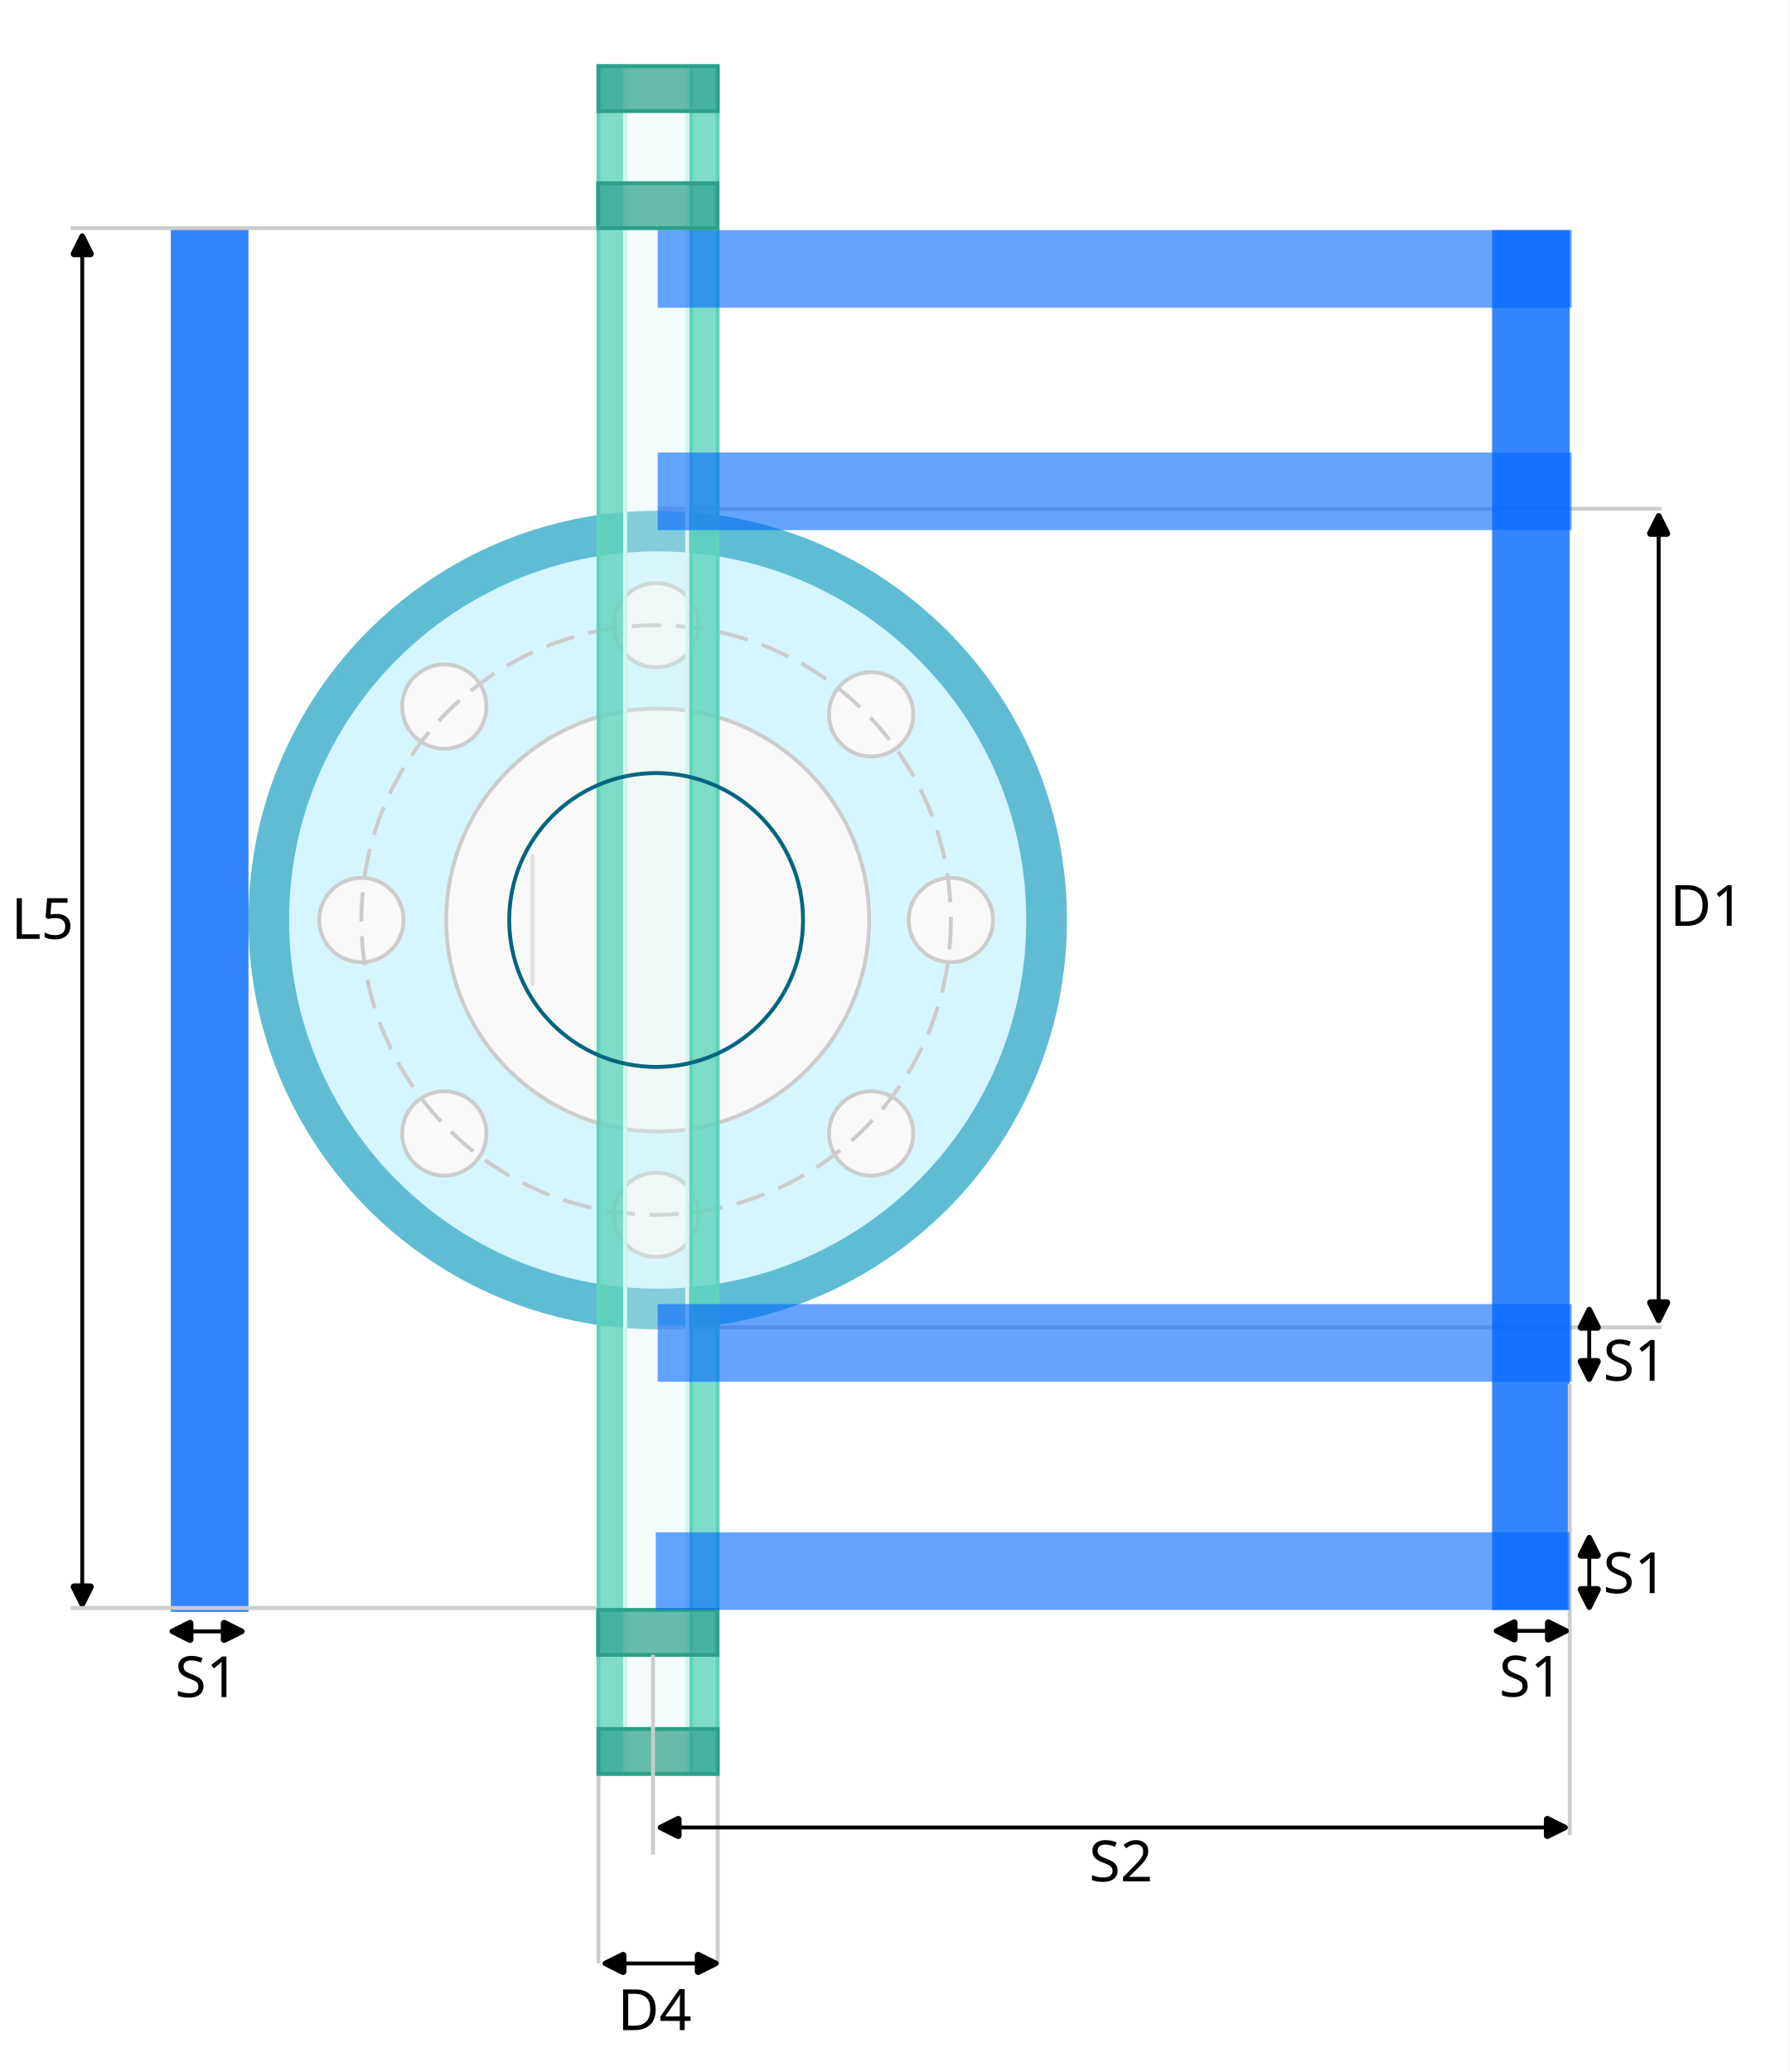
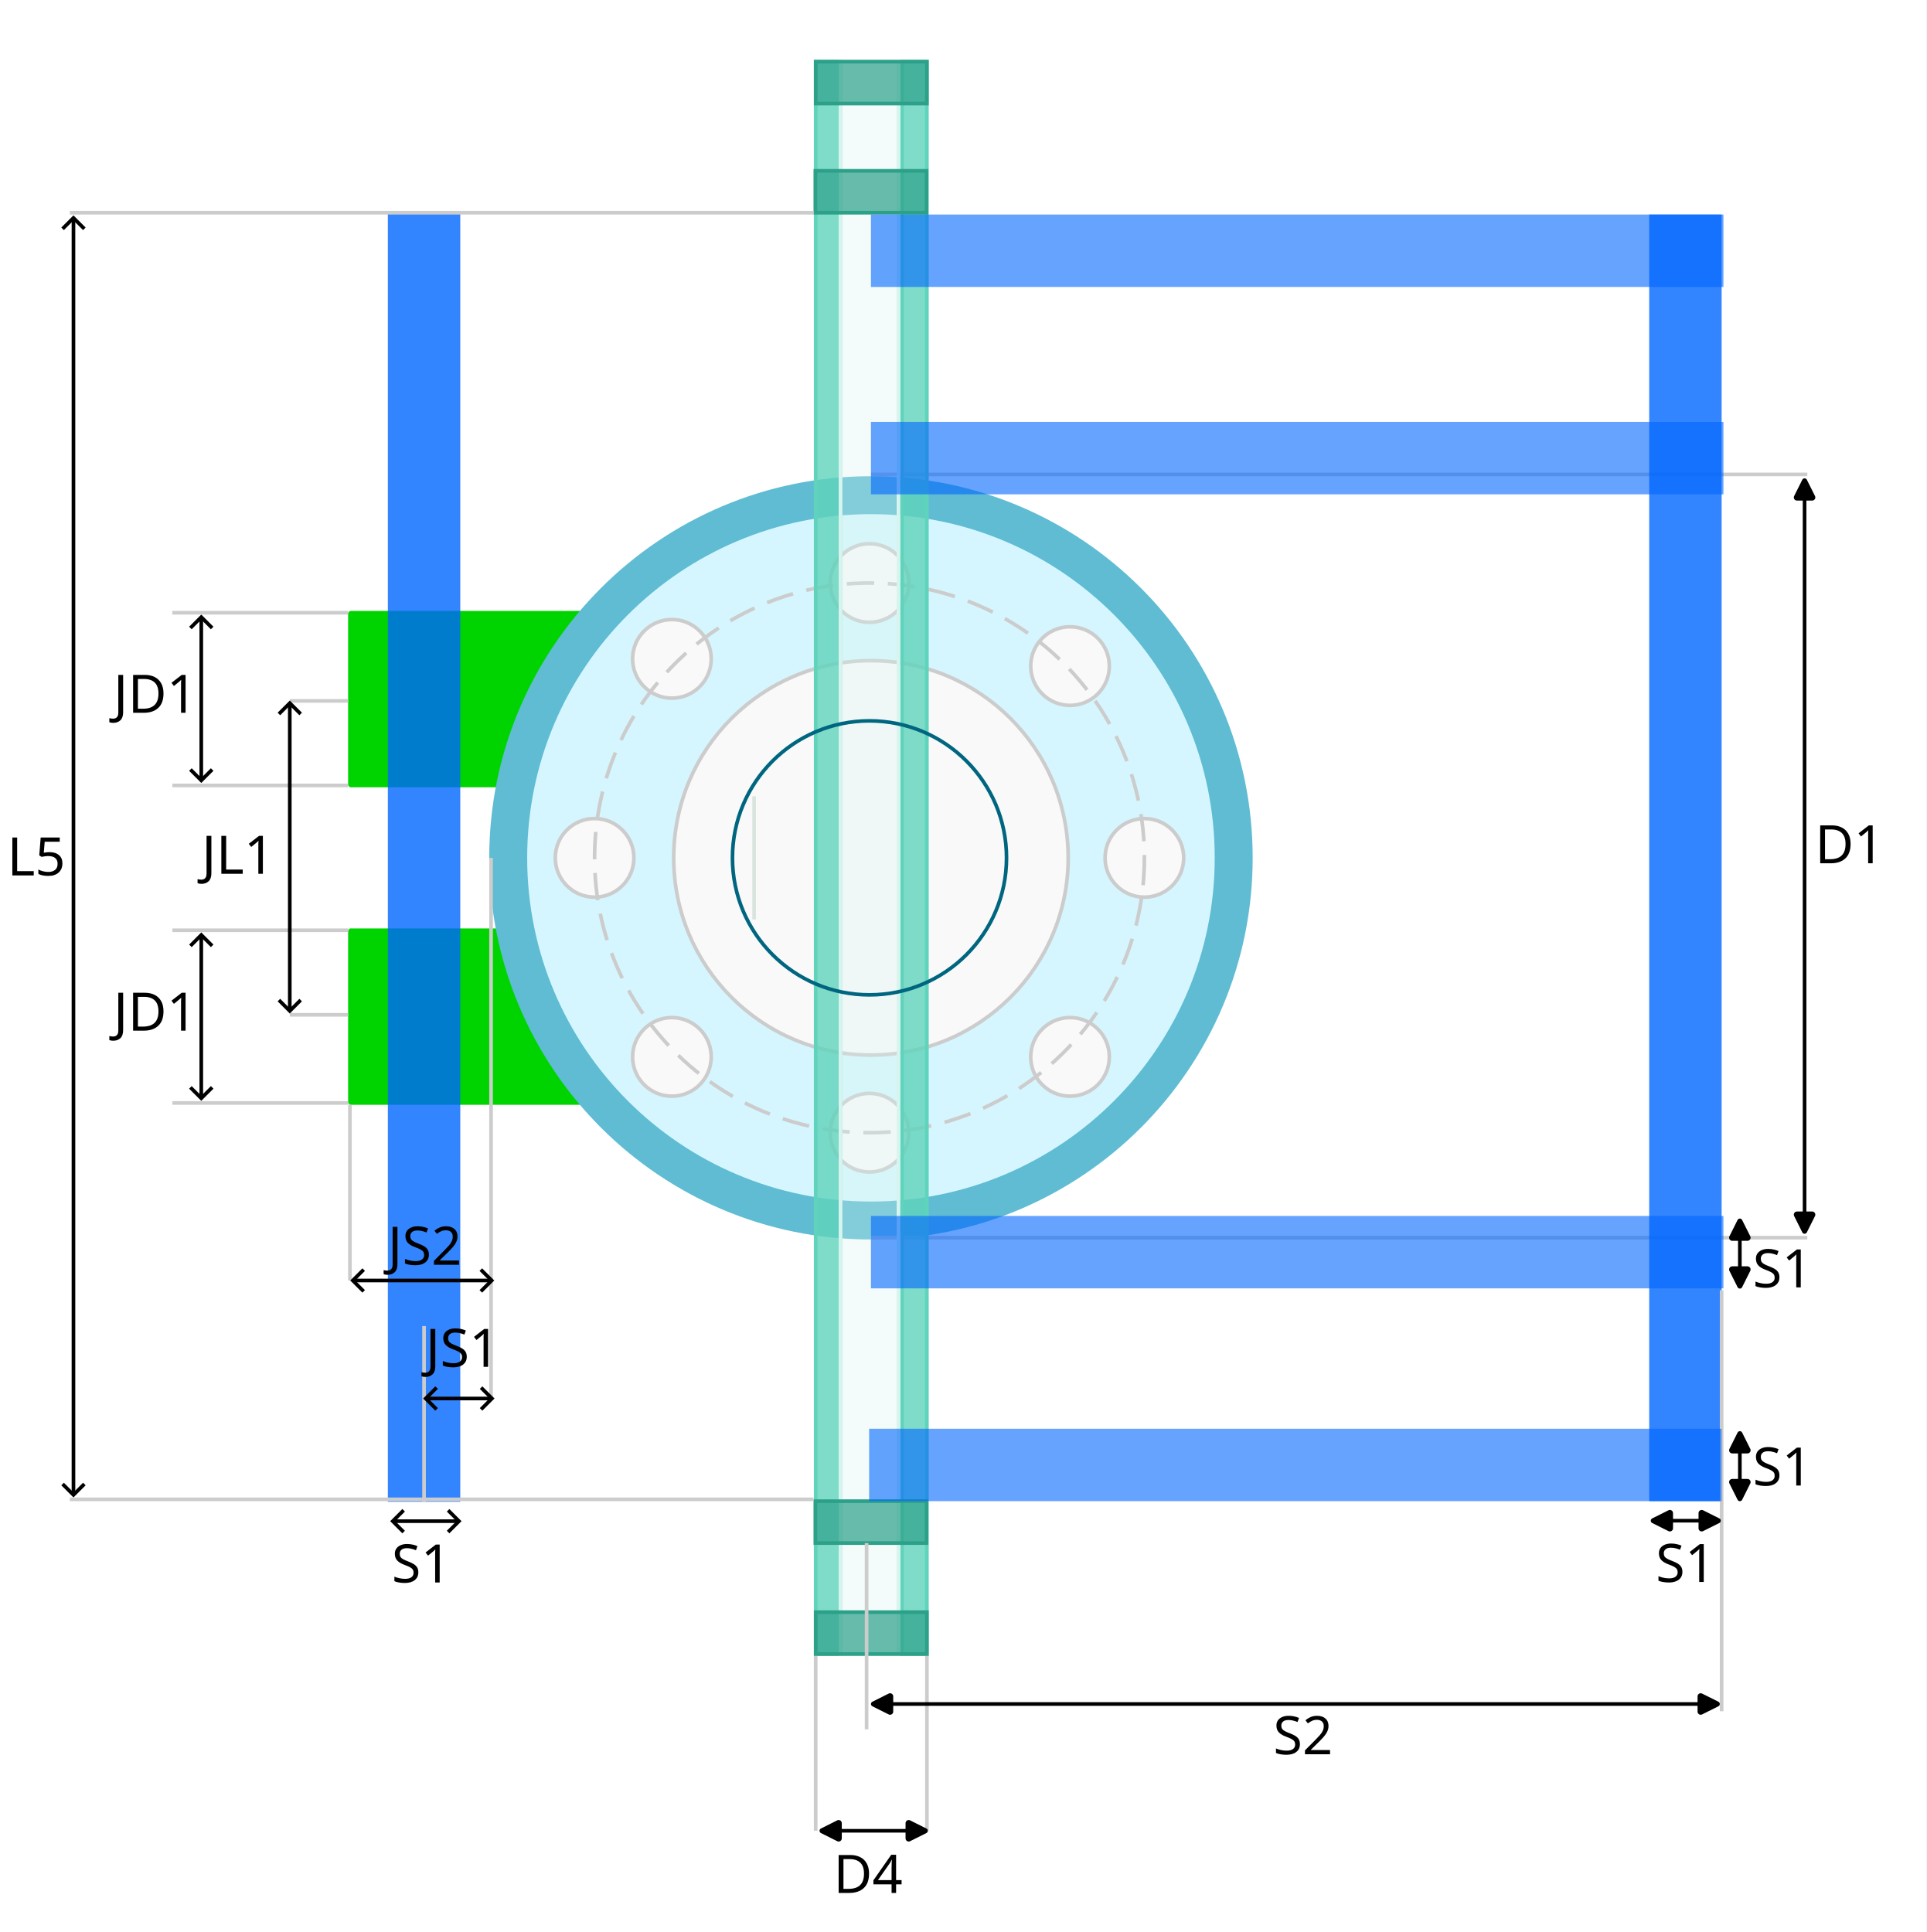
- <svg xmlns="http://www.w3.org/2000/svg" width="460.863" height="533.622" viewBox="0 0 121.937 141.187" version="1.1" id="svg1">
+ <svg xmlns="http://www.w3.org/2000/svg" width="531.965" height="533.622" viewBox="0 0 140.749 141.187" version="1.1" id="svg1">
  <defs id="defs1">
+     <marker style="overflow:visible" id="marker84" refX="0" refY="0" orient="auto-start-reverse" markerWidth="1" markerHeight="1" viewBox="0 0 1 1" preserveAspectRatio="xMidYMid">
+       <path style="fill:none;stroke:context-stroke;stroke-width:1;stroke-linecap:butt" d="M 3,-3 0,0 3,3" transform="rotate(180,0.125,0)" id="path84" />
+     </marker>
    <rect x="105.279" y="3719.702" width="57.139" height="41.879" id="rect30" />
    <marker style="overflow:visible" id="RoundedArrow-7-7-9-1-2-4" refX="0" refY="0" orient="auto-start-reverse" markerWidth="1" markerHeight="1" viewBox="0 0 1 1" preserveAspectRatio="xMidYMid">
      <path transform="scale(0.7)" d="m -0.211,-4.106 6.422,3.211 a 1,1 90 0 1 0,1.789 L -0.211,4.106 A 1.236,1.236 31.717 0 1 -2,3 v -6 a 1.236,1.236 148.283 0 1 1.789,-1.106 z" style="fill:context-stroke;fill-rule:evenodd;stroke:none" id="path8-67-2-9-1-6-0" />
    </marker>
    <rect x="348.786" y="275.767" width="64.579" height="35.919" id="rect5-3-3-2-2" />
    <marker style="overflow:visible" id="RoundedArrow-7-7-9-0-3" refX="0" refY="0" orient="auto-start-reverse" markerWidth="1" markerHeight="1" viewBox="0 0 1 1" preserveAspectRatio="xMidYMid">
      <path transform="scale(0.7)" d="m -0.211,-4.106 6.422,3.211 a 1,1 90 0 1 0,1.789 L -0.211,4.106 A 1.236,1.236 31.717 0 1 -2,3 v -6 a 1.236,1.236 148.283 0 1 1.789,-1.106 z" style="fill:context-stroke;fill-rule:evenodd;stroke:none" id="path8-67-2-9-8-4" />
    </marker>
    <rect x="272.342" y="1674.881" width="50.345" height="33.865" id="rect11-9" />
-     <marker style="overflow:visible" id="RoundedArrow-7-7-9-1-2-4-4" refX="0" refY="0" orient="auto-start-reverse" markerWidth="1" markerHeight="1" viewBox="0 0 1 1" preserveAspectRatio="xMidYMid">
-       <path transform="scale(0.7)" d="m -0.211,-4.106 6.422,3.211 a 1,1 90 0 1 0,1.789 L -0.211,4.106 A 1.236,1.236 31.717 0 1 -2,3 v -6 a 1.236,1.236 148.283 0 1 1.789,-1.106 z" style="fill:context-stroke;fill-rule:evenodd;stroke:none" id="path8-67-2-9-1-6-0-9" />
-     </marker>
-     <marker style="overflow:visible" id="RoundedArrow-7-7-9-1-2-9-5-8-2-8-7-7-5-9-0" refX="0" refY="0" orient="auto-start-reverse" markerWidth="1" markerHeight="1" viewBox="0 0 1 1" preserveAspectRatio="xMidYMid">
-       <path transform="scale(0.7)" d="m -0.211,-4.106 6.422,3.211 a 1,1 90 0 1 0,1.789 L -0.211,4.106 A 1.236,1.236 31.717 0 1 -2,3 v -6 a 1.236,1.236 148.283 0 1 1.789,-1.106 z" style="fill:context-stroke;fill-rule:evenodd;stroke:none" id="path8-67-2-9-1-6-6-3-9-4-1-2-8-9-2-2" />
-     </marker>
    <rect x="175.914" y="3377.816" width="64.503" height="44.277" id="rect8-7" />
    <rect x="175.914" y="3377.816" width="64.503" height="44.277" id="rect8-7-9" />
    <marker style="overflow:visible" id="RoundedArrow-7-7-9-1-2-9-5-8-2-8-7-7-5-9-0-4" refX="0" refY="0" orient="auto-start-reverse" markerWidth="1" markerHeight="1" viewBox="0 0 1 1" preserveAspectRatio="xMidYMid">
      <path transform="scale(0.7)" d="m -0.211,-4.106 6.422,3.211 a 1,1 90 0 1 0,1.789 L -0.211,4.106 A 1.236,1.236 31.717 0 1 -2,3 v -6 a 1.236,1.236 148.283 0 1 1.789,-1.106 z" style="fill:context-stroke;fill-rule:evenodd;stroke:none" id="path8-67-2-9-1-6-6-3-9-4-1-2-8-9-2-2-2" />
    </marker>
    <marker style="overflow:visible" id="RoundedArrow-7-7-9-1-2-4-6" refX="0" refY="0" orient="auto-start-reverse" markerWidth="1" markerHeight="1" viewBox="0 0 1 1" preserveAspectRatio="xMidYMid">
      <path transform="scale(0.7)" d="m -0.211,-4.106 6.422,3.211 a 1,1 90 0 1 0,1.789 L -0.211,4.106 A 1.236,1.236 31.717 0 1 -2,3 v -6 a 1.236,1.236 148.283 0 1 1.789,-1.106 z" style="fill:context-stroke;fill-rule:evenodd;stroke:none" id="path8-67-2-9-1-6-0-8" />
    </marker>
    <marker style="overflow:visible" id="RoundedArrow-7-7-9-1-2-9-5-8-2-8-7-7-5-9-0-4-6" refX="0" refY="0" orient="auto-start-reverse" markerWidth="1" markerHeight="1" viewBox="0 0 1 1" preserveAspectRatio="xMidYMid">
      <path transform="scale(0.7)" d="m -0.211,-4.106 6.422,3.211 a 1,1 90 0 1 0,1.789 L -0.211,4.106 A 1.236,1.236 31.717 0 1 -2,3 v -6 a 1.236,1.236 148.283 0 1 1.789,-1.106 z" style="fill:context-stroke;fill-rule:evenodd;stroke:none" id="path8-67-2-9-1-6-6-3-9-4-1-2-8-9-2-2-2-0" />
    </marker>
    <rect x="175.914" y="3377.816" width="64.503" height="44.277" id="rect8-7-9-7" />
    <marker style="overflow:visible" id="RoundedArrow-7-7-9-1-2-9-5-8-2-8-7-7-5-9-0-4-6-9" refX="0" refY="0" orient="auto-start-reverse" markerWidth="1" markerHeight="1" viewBox="0 0 1 1" preserveAspectRatio="xMidYMid">
      <path transform="scale(0.7)" d="m -0.211,-4.106 6.422,3.211 a 1,1 90 0 1 0,1.789 L -0.211,4.106 A 1.236,1.236 31.717 0 1 -2,3 v -6 a 1.236,1.236 148.283 0 1 1.789,-1.106 z" style="fill:context-stroke;fill-rule:evenodd;stroke:none" id="path8-67-2-9-1-6-6-3-9-4-1-2-8-9-2-2-2-0-1" />
    </marker>
    <rect x="175.914" y="3377.816" width="64.503" height="44.277" id="rect8-7-9-7-4" />
    <rect x="98.764" y="3387.59" width="64.479" height="48.027" id="rect29-3-8" />
+     <marker style="overflow:visible" id="marker84-1-2-1" refX="0" refY="0" orient="auto-start-reverse" markerWidth="1" markerHeight="1" viewBox="0 0 1 1" preserveAspectRatio="xMidYMid">
+       <path style="fill:none;stroke:context-stroke;stroke-width:1;stroke-linecap:butt" d="M 3,-3 0,0 3,3" transform="rotate(180,0.125,0)" id="path84-2-0-4" />
+     </marker>
+     <rect x="102.622" y="3250.315" width="34.41" height="17.373" id="rect33-9" />
+     <marker style="overflow:visible" id="marker84-1-2-1-5" refX="0" refY="0" orient="auto-start-reverse" markerWidth="1" markerHeight="1" viewBox="0 0 1 1" preserveAspectRatio="xMidYMid">
+       <path style="fill:none;stroke:context-stroke;stroke-width:1;stroke-linecap:butt" d="M 3,-3 0,0 3,3" transform="rotate(180,0.125,0)" id="path84-2-0-4-0" />
+     </marker>
+     <rect x="102.622" y="3250.315" width="34.41" height="17.373" id="rect33-9-8" />
+     <marker style="overflow:visible" id="marker84-1-2-1-5-4" refX="0" refY="0" orient="auto-start-reverse" markerWidth="1" markerHeight="1" viewBox="0 0 1 1" preserveAspectRatio="xMidYMid">
+       <path style="fill:none;stroke:context-stroke;stroke-width:1;stroke-linecap:butt" d="M 3,-3 0,0 3,3" transform="rotate(180,0.125,0)" id="path84-2-0-4-0-9" />
+     </marker>
+     <rect x="438.816" y="4413.761" width="51.522" height="29.27" id="rect86-6" />
+     <marker style="overflow:visible" id="marker84-8" refX="0" refY="0" orient="auto-start-reverse" markerWidth="1" markerHeight="1" viewBox="0 0 1 1" preserveAspectRatio="xMidYMid">
+       <path style="fill:none;stroke:context-stroke;stroke-width:1;stroke-linecap:butt" d="M 3,-3 0,0 3,3" transform="rotate(180,0.125,0)" id="path84-8" />
+     </marker>
+     <marker style="overflow:visible" id="marker84-8-1" refX="0" refY="0" orient="auto-start-reverse" markerWidth="1" markerHeight="1" viewBox="0 0 1 1" preserveAspectRatio="xMidYMid">
+       <path style="fill:none;stroke:context-stroke;stroke-width:1;stroke-linecap:butt" d="M 3,-3 0,0 3,3" transform="rotate(180,0.125,0)" id="path84-8-5" />
+     </marker>
+     <rect x="203.072" y="3272.399" width="67.836" height="38.939" id="rect36-0" />
+     <rect x="203.072" y="3272.399" width="67.836" height="38.939" id="rect36-0-4" />
  </defs>
-   <g id="layer1" transform="translate(-20.24948,-893.5916)">
-     <rect style="fill:#ffffff;fill-opacity:1;stroke:#ffffff;stroke-width:0.265;stroke-opacity:1" id="rect14-3" width="121.672" height="140.923" x="20.382" y="893.724" />
-     <text xml:space="preserve" transform="matrix(0.2645833,0,0,0.2645833,-14.37297,112.0881)" id="text8-3" style="font-size:14.667px;line-height:1.25;font-family:sans-serif;white-space:pre;shape-inside:url(#rect8-7);display:inline">
+   <g id="layer1" transform="translate(-9.903667,-893.5916)">
+     <rect style="fill:#ffffff;fill-opacity:1;stroke:#ffffff;stroke-width:0.265;stroke-opacity:1" id="rect14-3" width="140.485" height="140.923" x="10.036" y="893.724" />
+     <rect style="fill:#00d400;fill-opacity:1;stroke:#00d400;stroke-width:0.265;stroke-linejoin:bevel;stroke-opacity:1" id="rect32-6" width="20.749" height="12.621" x="35.47" y="938.369" />
+     <rect style="fill:#00d400;fill-opacity:1;stroke:#00d400;stroke-width:0.265;stroke-linejoin:bevel;stroke-opacity:1" id="rect32-6-3" width="20.749" height="12.621" x="35.47" y="961.574" />
+     <text xml:space="preserve" transform="matrix(0.2645833,0,0,0.2645833,-8.022966,112.0881)" id="text8-3" style="font-size:14.667px;line-height:1.25;font-family:sans-serif;white-space:pre;shape-inside:url(#rect8-7);display:inline">
      <tspan x="175.914" y="3390.793" id="tspan1">S1</tspan>
    </text>
-     <path style="fill:none;stroke:#000000;stroke-width:0.265px;stroke-linecap:butt;stroke-linejoin:miter;stroke-opacity:1;marker-start:url(#RoundedArrow-7-7-9-1-2-9-5-8-2-8-7-7-5-9-0);marker-end:url(#RoundedArrow-7-7-9-1-2-9-5-8-2-8-7-7-5-9-0)" d="m 33.061,1004.756 h 2.607" id="path5-1-0-8-3-8-1-8-6-7-8-0-15-3-0-3" />
-     <text xml:space="preserve" transform="matrix(0.2645833,0,0,0.2645833,68.33381,122.0573)" id="text13-8-9" style="font-size:14.667px;line-height:1.25;font-family:sans-serif;white-space:pre;shape-inside:url(#rect29-3-8);display:inline">
+     <path style="fill:none;stroke:#000000;stroke-width:0.265px;stroke-linecap:butt;stroke-linejoin:miter;stroke-opacity:1;marker-start:url(#marker84);marker-end:url(#marker84)" d="m 38.665,1004.756 h 4.707" id="path5-1-0-8-3-8-1-8-6-7-8-0-15-3-0-3" />
+     <text xml:space="preserve" transform="matrix(0.2645833,0,0,0.2645833,76.80048,122.0573)" id="text13-8-9" style="font-size:14.667px;line-height:1.25;font-family:sans-serif;white-space:pre;shape-inside:url(#rect29-3-8);display:inline">
      <tspan x="98.764" y="3400.566" id="tspan2">S2</tspan>
    </text>
-     <circle style="fill:#5fbcd3;fill-opacity:1;stroke:#5fbcd3;stroke-width:0.265;stroke-dasharray:none;stroke-opacity:1" id="path24-2-3" cx="65.072" cy="956.282" r="27.757" />
-     <circle style="fill:#d5f6ff;fill-opacity:1;stroke:#d5f6ff;stroke-width:0.265;stroke-dasharray:none;stroke-opacity:1" id="path24-0" cx="65.072" cy="956.282" r="24.985" />
-     <circle style="fill:#f9f9f9;stroke:#cccccc;stroke-width:0.265;stroke-dasharray:none" id="path24-8-5" cx="65.072" cy="956.282" r="14.412" />
-     <circle style="fill:#f9f9f9;stroke:#cccccc;stroke-width:0.265;stroke-dasharray:none;stroke-dashoffset:0" id="path26-6" cx="64.964" cy="936.197" r="2.873" />
-     <circle style="fill:#f9f9f9;stroke:#cccccc;stroke-width:0.265;stroke-dasharray:none;stroke-dashoffset:0" id="path26-0-6" cx="85.049" cy="956.282" r="2.873" />
-     <circle style="fill:#f9f9f9;stroke:#cccccc;stroke-width:0.265;stroke-dasharray:none;stroke-dashoffset:0" id="path26-0-2-4" cx="64.964" cy="976.367" r="2.873" />
-     <circle style="fill:#f9f9f9;stroke:#cccccc;stroke-width:0.265;stroke-dasharray:none;stroke-dashoffset:0" id="path26-0-5-0" cx="44.879" cy="956.282" r="2.873" />
-     <circle style="fill:#f9f9f9;stroke:#cccccc;stroke-width:0.265;stroke-dasharray:none;stroke-dashoffset:0" id="path26-0-9-0" cx="79.616" cy="942.267" r="2.873" />
-     <circle style="fill:#f9f9f9;stroke:#cccccc;stroke-width:0.265;stroke-dasharray:none;stroke-dashoffset:0" id="path26-0-7-4" cx="79.616" cy="970.826" r="2.873" />
-     <circle style="fill:#f9f9f9;stroke:#cccccc;stroke-width:0.265;stroke-dasharray:none;stroke-dashoffset:0" id="path26-0-8-6" cx="50.528" cy="970.826" r="2.873" />
-     <circle style="fill:#f9f9f9;stroke:#cccccc;stroke-width:0.265;stroke-dasharray:none;stroke-dashoffset:0" id="path26-0-93-2" cx="50.528" cy="941.738" r="2.873" />
-     <circle style="fill:none;stroke:#cccccc;stroke-width:0.265;stroke-dasharray:2, 1;stroke-dashoffset:0" id="path24-7-6" cx="64.964" cy="956.282" r="20.085" />
-     <path style="fill:#cccccc;stroke:#cccccc;stroke-width:0.265px;stroke-linecap:butt;stroke-linejoin:miter;stroke-opacity:1" d="M 65.072,928.261 H 133.484" id="path27-7-61" />
-     <path style="fill:#cccccc;stroke:#cccccc;stroke-width:0.265px;stroke-linecap:butt;stroke-linejoin:miter;stroke-opacity:1" d="M 65.072,984.039 H 133.484" id="path27-7-6-3" />
-     <path style="fill:none;stroke:#000000;stroke-width:0.265px;stroke-linecap:butt;stroke-linejoin:miter;stroke-opacity:1;marker-start:url(#RoundedArrow-7-7-9-1-2-4);marker-end:url(#RoundedArrow-7-7-9-1-2-4)" d="M 133.285,982.498 V 929.802" id="path5-1-0-8-3-8-2" />
-     <path style="fill:none;stroke:#000000;stroke-width:0.265px;stroke-linecap:butt;stroke-linejoin:miter;stroke-opacity:1;marker-start:url(#RoundedArrow-7-7-9-1-2-4-4);marker-end:url(#RoundedArrow-7-7-9-1-2-4-4)" d="M 25.854,1001.857 V 910.747" id="path5-1-0-8-3-8-2-6" />
-     <text xml:space="preserve" transform="matrix(0.2645833,0,0,0.2645833,41.76718,880.2813)" id="text5-2-1-2-1" style="font-size:14.667px;line-height:1.25;font-family:sans-serif;white-space:pre;shape-inside:url(#rect5-3-3-2-2);display:inline">
+     <circle style="fill:#5fbcd3;fill-opacity:1;stroke:#5fbcd3;stroke-width:0.265;stroke-dasharray:none;stroke-opacity:1" id="path24-2-3" cx="73.538" cy="956.282" r="27.757" />
+     <circle style="fill:#d5f6ff;fill-opacity:1;stroke:#d5f6ff;stroke-width:0.265;stroke-dasharray:none;stroke-opacity:1" id="path24-0" cx="73.538" cy="956.282" r="24.985" />
+     <circle style="fill:#f9f9f9;stroke:#cccccc;stroke-width:0.265;stroke-dasharray:none" id="path24-8-5" cx="73.538" cy="956.282" r="14.412" />
+     <circle style="fill:#f9f9f9;stroke:#cccccc;stroke-width:0.265;stroke-dasharray:none;stroke-dashoffset:0" id="path26-6" cx="73.431" cy="936.197" r="2.873" />
+     <circle style="fill:#f9f9f9;stroke:#cccccc;stroke-width:0.265;stroke-dasharray:none;stroke-dashoffset:0" id="path26-0-6" cx="93.516" cy="956.282" r="2.873" />
+     <circle style="fill:#f9f9f9;stroke:#cccccc;stroke-width:0.265;stroke-dasharray:none;stroke-dashoffset:0" id="path26-0-2-4" cx="73.431" cy="976.367" r="2.873" />
+     <circle style="fill:#f9f9f9;stroke:#cccccc;stroke-width:0.265;stroke-dasharray:none;stroke-dashoffset:0" id="path26-0-5-0" cx="53.346" cy="956.282" r="2.873" />
+     <circle style="fill:#f9f9f9;stroke:#cccccc;stroke-width:0.265;stroke-dasharray:none;stroke-dashoffset:0" id="path26-0-9-0" cx="88.082" cy="942.267" r="2.873" />
+     <circle style="fill:#f9f9f9;stroke:#cccccc;stroke-width:0.265;stroke-dasharray:none;stroke-dashoffset:0" id="path26-0-7-4" cx="88.082" cy="970.826" r="2.873" />
+     <circle style="fill:#f9f9f9;stroke:#cccccc;stroke-width:0.265;stroke-dasharray:none;stroke-dashoffset:0" id="path26-0-8-6" cx="58.995" cy="970.826" r="2.873" />
+     <circle style="fill:#f9f9f9;stroke:#cccccc;stroke-width:0.265;stroke-dasharray:none;stroke-dashoffset:0" id="path26-0-93-2" cx="58.995" cy="941.738" r="2.873" />
+     <circle style="fill:none;stroke:#cccccc;stroke-width:0.265;stroke-dasharray:2, 1;stroke-dashoffset:0" id="path24-7-6" cx="73.431" cy="956.282" r="20.085" />
+     <path style="fill:#cccccc;stroke:#cccccc;stroke-width:0.265px;stroke-linecap:butt;stroke-linejoin:miter;stroke-opacity:1" d="M 73.538,928.261 H 141.951" id="path27-7-61" />
+     <path style="fill:#cccccc;stroke:#cccccc;stroke-width:0.265px;stroke-linecap:butt;stroke-linejoin:miter;stroke-opacity:1" d="M 73.538,984.039 H 141.951" id="path27-7-6-3" />
+     <path style="fill:none;stroke:#000000;stroke-width:0.265px;stroke-linecap:butt;stroke-linejoin:miter;stroke-opacity:1;marker-start:url(#RoundedArrow-7-7-9-1-2-4);marker-end:url(#RoundedArrow-7-7-9-1-2-4)" d="M 141.751,982.498 V 929.802" id="path5-1-0-8-3-8-2" />
+     <path style="fill:none;stroke:#000000;stroke-width:0.265px;stroke-linecap:butt;stroke-linejoin:miter;stroke-opacity:1;marker-start:url(#marker84);marker-end:url(#marker84)" d="M 15.271,1002.77 V 909.584" id="path5-1-0-8-3-8-2-6" />
+     <text xml:space="preserve" transform="matrix(0.2645833,0,0,0.2645833,50.23386,880.2813)" id="text5-2-1-2-1" style="font-size:14.667px;line-height:1.25;font-family:sans-serif;white-space:pre;shape-inside:url(#rect5-3-3-2-2);display:inline">
      <tspan x="348.785" y="288.744" id="tspan3">D1</tspan>
    </text>
-     <path style="fill:#9bd4e1;fill-opacity:0.5;stroke:#dbe3de;stroke-width:0.265px;stroke-linecap:butt;stroke-linejoin:miter;stroke-opacity:1" d="m 56.536,960.78 v -8.996" id="path6-0-5" />
-     <rect style="fill:#5fd3bc;fill-opacity:0.8;stroke:#5fd3bc;stroke-width:0.265" id="rect2-5-6-4-9" width="1.814" height="116.37" x="-62.848" y="-1014.467" transform="scale(-1)" />
-     <rect style="fill:#5fd3bc;fill-opacity:0.8;stroke:#5fd3bc;stroke-width:0.265" id="rect2-5-6-0-87-9" width="1.814" height="116.37" x="-69.16" y="-1014.467" transform="scale(-1)" />
-     <rect style="fill:#d7f4ee;fill-opacity:0.3;stroke:#d7f4ee;stroke-width:0.265;stroke-opacity:1" id="rect2-5-6-0-5-1-1" width="4.233" height="116.37" x="-67.081" y="-1014.467" transform="scale(-1)" />
-     <circle style="fill:none;stroke:#006680;stroke-width:0.265;stroke-dasharray:none" id="path24-8-2-4" cx="64.964" cy="956.282" r="10.012" />
-     <path style="fill:#cccccc;stroke:#cccccc;stroke-width:0.265px;stroke-linecap:butt;stroke-linejoin:miter;stroke-opacity:1" d="m 61.034,1027.382 v -12.783" id="path27-62-4-48" />
-     <path style="fill:#cccccc;stroke:#cccccc;stroke-width:0.265px;stroke-linecap:butt;stroke-linejoin:miter;stroke-opacity:1" d="m 69.16,1027.382 v -12.783" id="path27-62-4-9-0" />
-     <path style="fill:none;stroke:#000000;stroke-width:0.265px;stroke-linecap:butt;stroke-linejoin:miter;stroke-opacity:1;marker-start:url(#RoundedArrow-7-7-9-0-3);marker-end:url(#RoundedArrow-7-7-9-0-3)" d="m 62.569,1027.382 h 5.401" id="path5-1-0-8-5-4" />
-     <text xml:space="preserve" transform="matrix(0.2645833,0,0,0.2645833,-9.722524,585.3439)" id="text11-2" style="font-size:14.667px;line-height:1.25;font-family:sans-serif;white-space:pre;shape-inside:url(#rect11-9);display:inline">
+     <path style="fill:#9bd4e1;fill-opacity:0.5;stroke:#dbe3de;stroke-width:0.265px;stroke-linecap:butt;stroke-linejoin:miter;stroke-opacity:1" d="m 65.002,960.78 v -8.996" id="path6-0-5" />
+     <rect style="fill:#5fd3bc;fill-opacity:0.8;stroke:#5fd3bc;stroke-width:0.265" id="rect2-5-6-4-9" width="1.814" height="116.37" x="-71.314" y="-1014.467" transform="scale(-1)" />
+     <rect style="fill:#5fd3bc;fill-opacity:0.8;stroke:#5fd3bc;stroke-width:0.265" id="rect2-5-6-0-87-9" width="1.814" height="116.37" x="-77.626" y="-1014.467" transform="scale(-1)" />
+     <rect style="fill:#d7f4ee;fill-opacity:0.3;stroke:#d7f4ee;stroke-width:0.265;stroke-opacity:1" id="rect2-5-6-0-5-1-1" width="4.233" height="116.37" x="-75.548" y="-1014.467" transform="scale(-1)" />
+     <circle style="fill:none;stroke:#006680;stroke-width:0.265;stroke-dasharray:none" id="path24-8-2-4" cx="73.431" cy="956.282" r="10.012" />
+     <path style="fill:#cccccc;stroke:#cccccc;stroke-width:0.265px;stroke-linecap:butt;stroke-linejoin:miter;stroke-opacity:1" d="m 69.5,1027.382 v -12.783" id="path27-62-4-48" />
+     <path style="fill:#cccccc;stroke:#cccccc;stroke-width:0.265px;stroke-linecap:butt;stroke-linejoin:miter;stroke-opacity:1" d="m 77.626,1027.382 v -12.783" id="path27-62-4-9-0" />
+     <path style="fill:none;stroke:#000000;stroke-width:0.265px;stroke-linecap:butt;stroke-linejoin:miter;stroke-opacity:1;marker-start:url(#RoundedArrow-7-7-9-0-3);marker-end:url(#RoundedArrow-7-7-9-0-3)" d="m 71.036,1027.382 h 5.401" id="path5-1-0-8-5-4" />
+     <text xml:space="preserve" transform="matrix(0.2645833,0,0,0.2645833,-1.255857,585.3439)" id="text11-2" style="font-size:14.667px;line-height:1.25;font-family:sans-serif;white-space:pre;shape-inside:url(#rect11-9);display:inline">
      <tspan x="272.342" y="1687.858" id="tspan4">D4</tspan>
    </text>
-     <rect style="fill:#2ca089;fill-opacity:0.7;stroke:#2ca089;stroke-width:0.265;stroke-opacity:1" id="rect13-4" width="8.126" height="3.063" x="61.034" y="1011.404" />
-     <rect style="fill:#2ca089;fill-opacity:0.7;stroke:#2ca089;stroke-width:0.265;stroke-opacity:1" id="rect13-3-2" width="8.126" height="3.063" x="61.034" y="898.097" />
-     <rect style="fill:#2ca089;fill-opacity:0.7;stroke:#2ca089;stroke-width:0.265;stroke-opacity:1" id="rect13-1-2" width="8.126" height="3.063" x="61.009" y="906.075" />
-     <rect style="fill:#2ca089;fill-opacity:0.7;stroke:#2ca089;stroke-width:0.265;stroke-opacity:1" id="rect13-1-8-2" width="8.126" height="3.063" x="61.009" y="1003.294" />
-     <rect style="opacity:0.8;fill:#0066ff;stroke:none;stroke-width:0.265;stroke-linejoin:bevel" id="rect6-5-0" width="5.292" height="94.288" x="31.891" y="909.138" />
-     <rect style="opacity:0.8;fill:#0066ff;stroke:none;stroke-width:0.265;stroke-linejoin:bevel" id="rect6-5-0-8" width="5.292" height="94.024" x="121.933" y="909.27" />
-     <path style="fill:#cccccc;stroke:#cccccc;stroke-width:0.265px;stroke-linecap:butt;stroke-linejoin:miter;stroke-opacity:1" d="M 25.07,909.138 H 60.876" id="path27-7-61-9" />
-     <path style="fill:#cccccc;stroke:#cccccc;stroke-width:0.265px;stroke-linecap:butt;stroke-linejoin:miter;stroke-opacity:1" d="M 25.07,1003.161 H 60.876" id="path27-7-61-9-2" />
-     <path style="fill:#cccccc;stroke:#cccccc;stroke-width:0.265px;stroke-linecap:butt;stroke-linejoin:miter;stroke-opacity:1" d="m 127.224,987.881 v 30.765" id="path27-7-61-9-2-8" />
-     <text xml:space="preserve" transform="matrix(0.2645833,0,0,0.2645833,-6.841797,-30.04004)" id="text29" style="font-size:14.667px;line-height:1.25;font-family:sans-serif;white-space:pre;shape-inside:url(#rect30)">
-       <tspan x="105.279" y="3732.678" id="tspan5">L5</tspan>
+     <rect style="fill:#2ca089;fill-opacity:0.7;stroke:#2ca089;stroke-width:0.265;stroke-opacity:1" id="rect13-4" width="8.126" height="3.063" x="69.5" y="1011.404" />
+     <rect style="fill:#2ca089;fill-opacity:0.7;stroke:#2ca089;stroke-width:0.265;stroke-opacity:1" id="rect13-3-2" width="8.126" height="3.063" x="69.5" y="898.097" />
+     <rect style="fill:#2ca089;fill-opacity:0.7;stroke:#2ca089;stroke-width:0.265;stroke-opacity:1" id="rect13-1-2" width="8.126" height="3.063" x="69.475" y="906.075" />
+     <rect style="fill:#2ca089;fill-opacity:0.7;stroke:#2ca089;stroke-width:0.265;stroke-opacity:1" id="rect13-1-8-2" width="8.126" height="3.063" x="69.475" y="1003.294" />
+     <rect style="opacity:0.8;fill:#0066ff;stroke:none;stroke-width:0.265;stroke-linejoin:bevel" id="rect6-5-0" width="5.292" height="94.201" x="38.241" y="909.138" />
+     <text xml:space="preserve" transform="matrix(0.2645833,0,0,0.2645833,-91.46321,-213.7955)" id="text86-3" style="font-size:14.667px;line-height:1.25;font-family:sans-serif;white-space:pre;shape-inside:url(#rect86-6);display:inline">
+       <tspan x="438.816" y="4426.738" id="tspan5">JL1</tspan>
    </text>
-     <text xml:space="preserve" transform="matrix(0.2645833,0,0,0.2645833,75.86713,112.0538)" id="text8-3-4" style="font-size:14.667px;line-height:1.25;font-family:sans-serif;white-space:pre;shape-inside:url(#rect8-7-9);display:inline">
-       <tspan x="175.914" y="3390.793" id="tspan6">S1</tspan>
+     <rect style="opacity:0.8;fill:#0066ff;stroke:none;stroke-width:0.265;stroke-linejoin:bevel" id="rect6-5-0-8" width="5.292" height="94.024" x="130.399" y="909.27" />
+     <path style="fill:#cccccc;stroke:#cccccc;stroke-width:0.265px;stroke-linecap:butt;stroke-linejoin:miter;stroke-opacity:1" d="M 15.006,909.138 H 69.343" id="path27-7-61-9" />
+     <path style="fill:#cccccc;stroke:#cccccc;stroke-width:0.265px;stroke-linecap:butt;stroke-linejoin:miter;stroke-opacity:1" d="M 15.006,1003.161 H 69.343" id="path27-7-61-9-2" />
+     <path style="fill:#cccccc;stroke:#cccccc;stroke-width:0.265px;stroke-linecap:butt;stroke-linejoin:miter;stroke-opacity:1" d="m 135.691,987.881 v 30.765" id="path27-7-61-9-2-8" />
+     <text xml:space="preserve" transform="matrix(0.2645833,0,0,0.2645833,-17.42514,-30.04004)" id="text29" style="font-size:14.667px;line-height:1.25;font-family:sans-serif;white-space:pre;shape-inside:url(#rect30);display:inline">
+       <tspan x="105.279" y="3732.678" id="tspan6">L5</tspan>
    </text>
-     <path style="fill:none;stroke:#000000;stroke-width:0.265px;stroke-linecap:butt;stroke-linejoin:miter;stroke-opacity:1;marker-start:url(#RoundedArrow-7-7-9-1-2-9-5-8-2-8-7-7-5-9-0-4);marker-end:url(#RoundedArrow-7-7-9-1-2-9-5-8-2-8-7-7-5-9-0-4)" d="m 123.301,1004.722 h 2.607" id="path5-1-0-8-3-8-1-8-6-7-8-0-15-3-0-3-8" />
-     <path style="fill:none;stroke:#000000;stroke-width:0.265px;stroke-linecap:butt;stroke-linejoin:miter;stroke-opacity:1;marker-start:url(#RoundedArrow-7-7-9-1-2-4-6);marker-end:url(#RoundedArrow-7-7-9-1-2-4-6)" d="M 66.327,1018.117 H 125.837" id="path5-1-0-8-3-8-2-3" />
-     <path style="fill:#cccccc;stroke:#cccccc;stroke-width:0.265px;stroke-linecap:butt;stroke-linejoin:miter;stroke-opacity:1" d="m 64.754,1006.357 v 13.61" id="path27-7-61-9-2-8-0" />
-     <rect style="opacity:0.6;fill:#0066ff;stroke:none;stroke-width:0.265;stroke-linejoin:bevel" id="rect6-5-0-8-7" width="5.292" height="62.285" x="909.27" y="-127.357" transform="rotate(90)" />
-     <rect style="opacity:0.6;fill:#0066ff;stroke:none;stroke-width:0.265;stroke-linejoin:bevel" id="rect6-5-0-8-7-8" width="5.292" height="62.285" x="998.002" y="-127.224" transform="rotate(90)" />
-     <path style="fill:none;stroke:#000000;stroke-width:0.265px;stroke-linecap:butt;stroke-linejoin:miter;stroke-opacity:1;marker-start:url(#RoundedArrow-7-7-9-1-2-9-5-8-2-8-7-7-5-9-0-4-6);marker-end:url(#RoundedArrow-7-7-9-1-2-9-5-8-2-8-7-7-5-9-0-4-6)" d="m 128.557,1002.041 v -2.607" id="path5-1-0-8-3-8-1-8-6-7-8-0-15-3-0-3-8-0" />
-     <text xml:space="preserve" transform="matrix(0.2645833,0,0,0.2645833,82.95662,105.0026)" id="text8-3-4-8" style="font-size:14.667px;line-height:1.25;font-family:sans-serif;white-space:pre;shape-inside:url(#rect8-7-9-7);display:inline">
+     <text xml:space="preserve" transform="matrix(0.2645833,0,0,0.2645833,84.3338,112.0538)" id="text8-3-4" style="font-size:14.667px;line-height:1.25;font-family:sans-serif;white-space:pre;shape-inside:url(#rect8-7-9);display:inline">
      <tspan x="175.914" y="3390.793" id="tspan7">S1</tspan>
    </text>
-     <rect style="opacity:0.6;fill:#0066ff;stroke:none;stroke-width:0.265;stroke-linejoin:bevel" id="rect6-5-0-8-7-8-2" width="5.292" height="62.285" x="982.451" y="-127.357" transform="rotate(90)" />
-     <rect style="opacity:0.6;fill:#0066ff;stroke:none;stroke-width:0.265;stroke-linejoin:bevel" id="rect6-5-0-8-7-8-2-1" width="5.292" height="62.285" x="924.424" y="-127.357" transform="rotate(90)" />
-     <path style="fill:none;stroke:#000000;stroke-width:0.265px;stroke-linecap:butt;stroke-linejoin:miter;stroke-opacity:1;marker-start:url(#RoundedArrow-7-7-9-1-2-9-5-8-2-8-7-7-5-9-0-4-6-9);marker-end:url(#RoundedArrow-7-7-9-1-2-9-5-8-2-8-7-7-5-9-0-4-6-9)" d="m 128.555,986.504 v -2.607" id="path5-1-0-8-3-8-1-8-6-7-8-0-15-3-0-3-8-0-2" />
-     <text xml:space="preserve" transform="matrix(0.2645833,0,0,0.2645833,82.95555,90.52358)" id="text8-3-4-8-5" style="font-size:14.667px;line-height:1.25;font-family:sans-serif;white-space:pre;shape-inside:url(#rect8-7-9-7-4);display:inline">
+     <path style="fill:none;stroke:#000000;stroke-width:0.265px;stroke-linecap:butt;stroke-linejoin:miter;stroke-opacity:1;marker-start:url(#RoundedArrow-7-7-9-1-2-9-5-8-2-8-7-7-5-9-0-4);marker-end:url(#RoundedArrow-7-7-9-1-2-9-5-8-2-8-7-7-5-9-0-4)" d="m 131.768,1004.722 h 2.607" id="path5-1-0-8-3-8-1-8-6-7-8-0-15-3-0-3-8" />
+     <path style="fill:none;stroke:#000000;stroke-width:0.265px;stroke-linecap:butt;stroke-linejoin:miter;stroke-opacity:1;marker-start:url(#RoundedArrow-7-7-9-1-2-4-6);marker-end:url(#RoundedArrow-7-7-9-1-2-4-6)" d="M 74.794,1018.117 H 134.303" id="path5-1-0-8-3-8-2-3" />
+     <path style="fill:#cccccc;stroke:#cccccc;stroke-width:0.265px;stroke-linecap:butt;stroke-linejoin:miter;stroke-opacity:1" d="m 73.22,1006.357 v 13.61" id="path27-7-61-9-2-8-0" />
+     <rect style="opacity:0.6;fill:#0066ff;stroke:none;stroke-width:0.265;stroke-linejoin:bevel" id="rect6-5-0-8-7" width="5.292" height="62.285" x="909.27" y="-135.823" transform="rotate(90)" />
+     <rect style="opacity:0.6;fill:#0066ff;stroke:none;stroke-width:0.265;stroke-linejoin:bevel" id="rect6-5-0-8-7-8" width="5.292" height="62.285" x="998.002" y="-135.691" transform="rotate(90)" />
+     <path style="fill:none;stroke:#000000;stroke-width:0.265px;stroke-linecap:butt;stroke-linejoin:miter;stroke-opacity:1;marker-start:url(#RoundedArrow-7-7-9-1-2-9-5-8-2-8-7-7-5-9-0-4-6);marker-end:url(#RoundedArrow-7-7-9-1-2-9-5-8-2-8-7-7-5-9-0-4-6)" d="m 137.023,1002.041 v -2.607" id="path5-1-0-8-3-8-1-8-6-7-8-0-15-3-0-3-8-0" />
+     <text xml:space="preserve" transform="matrix(0.2645833,0,0,0.2645833,91.42329,105.0026)" id="text8-3-4-8" style="font-size:14.667px;line-height:1.25;font-family:sans-serif;white-space:pre;shape-inside:url(#rect8-7-9-7);display:inline">
      <tspan x="175.914" y="3390.793" id="tspan8">S1</tspan>
+     </text>
+     <rect style="opacity:0.6;fill:#0066ff;stroke:none;stroke-width:0.265;stroke-linejoin:bevel" id="rect6-5-0-8-7-8-2" width="5.292" height="62.285" x="982.451" y="-135.823" transform="rotate(90)" />
+     <rect style="opacity:0.6;fill:#0066ff;stroke:none;stroke-width:0.265;stroke-linejoin:bevel" id="rect6-5-0-8-7-8-2-1" width="5.292" height="62.285" x="924.424" y="-135.823" transform="rotate(90)" />
+     <path style="fill:none;stroke:#000000;stroke-width:0.265px;stroke-linecap:butt;stroke-linejoin:miter;stroke-opacity:1;marker-start:url(#RoundedArrow-7-7-9-1-2-9-5-8-2-8-7-7-5-9-0-4-6-9);marker-end:url(#RoundedArrow-7-7-9-1-2-9-5-8-2-8-7-7-5-9-0-4-6-9)" d="m 137.022,986.504 v -2.607" id="path5-1-0-8-3-8-1-8-6-7-8-0-15-3-0-3-8-0-2" />
+     <text xml:space="preserve" transform="matrix(0.2645833,0,0,0.2645833,91.42222,90.52358)" id="text8-3-4-8-5" style="font-size:14.667px;line-height:1.25;font-family:sans-serif;white-space:pre;shape-inside:url(#rect8-7-9-7-4);display:inline">
+       <tspan x="175.914" y="3390.793" id="tspan9">S1</tspan>
+     </text>
+     <path style="fill:none;stroke:#000000;stroke-width:0.265px;stroke-linecap:butt;stroke-linejoin:miter;stroke-opacity:1;marker-start:url(#marker84-1-2-1);marker-end:url(#marker84-1-2-1)" d="M 24.61,950.556 V 938.755" id="path5-1-0-8-3-8-1-8-6-7-8-0-15-3-0-1-9-7-0" />
+     <text xml:space="preserve" transform="matrix(0.2645833,0,0,0.2645833,-8.958515,82.26885)" id="text32-6" style="font-size:14.667px;line-height:1.25;font-family:sans-serif;white-space:pre;shape-inside:url(#rect33-9);display:inline">
+       <tspan x="102.623" y="3263.291" id="tspan10">JD1</tspan>
+     </text>
+     <path style="fill:#cccccc;stroke:#cccccc;stroke-width:0.265px;stroke-linecap:butt;stroke-linejoin:miter;stroke-opacity:1" d="M 35.334,938.369 H 22.493" id="path27-62-4-1-9-6-2-9-76-4-6-6-8-2" />
+     <path style="fill:#cccccc;stroke:#cccccc;stroke-width:0.265px;stroke-linecap:butt;stroke-linejoin:miter;stroke-opacity:1" d="m 45.782,956.282 v 39.509" id="path27-62-4-1-9-6-2-9-76-4-6-6-8-2-48" />
+     <path style="fill:#cccccc;stroke:#cccccc;stroke-width:0.265px;stroke-linecap:butt;stroke-linejoin:miter;stroke-opacity:1" d="M 35.338,950.99 H 22.497" id="path27-62-4-1-9-6-2-9-76-4-6-6-8-2-4" />
+     <path style="fill:#cccccc;stroke:#cccccc;stroke-width:0.265px;stroke-linecap:butt;stroke-linejoin:miter;stroke-opacity:1" d="M 35.338,961.574 H 22.497" id="path27-62-4-1-9-6-2-9-76-4-6-6-8-2-4-7" />
+     <path style="fill:#cccccc;stroke:#cccccc;stroke-width:0.265px;stroke-linecap:butt;stroke-linejoin:miter;stroke-opacity:1" d="M 35.338,974.195 H 22.497" id="path27-62-4-1-9-6-2-9-76-4-6-6-8-2-4-8" />
+     <path style="fill:none;stroke:#000000;stroke-width:0.265px;stroke-linecap:butt;stroke-linejoin:miter;stroke-opacity:1;marker-start:url(#marker84-1-2-1-5);marker-end:url(#marker84-1-2-1-5)" d="M 24.61,973.785 V 961.984" id="path5-1-0-8-3-8-1-8-6-7-8-0-15-3-0-1-9-7-0-1" />
+     <text xml:space="preserve" transform="matrix(0.2645833,0,0,0.2645833,-8.958515,105.4979)" id="text32-6-7" style="font-size:14.667px;line-height:1.25;font-family:sans-serif;white-space:pre;shape-inside:url(#rect33-9-8);display:inline">
+       <tspan x="102.623" y="3263.291" id="tspan11">JD1</tspan>
+     </text>
+     <path style="fill:#cccccc;stroke:#cccccc;stroke-width:0.265px;stroke-linecap:butt;stroke-linejoin:miter;stroke-opacity:1" d="M 31.076,944.812 H 35.338" id="path27-62-4-1-9-6-2-9-76-4-6-6-8-2-6" />
+     <path style="fill:#cccccc;stroke:#cccccc;stroke-width:0.265px;stroke-linecap:butt;stroke-linejoin:miter;stroke-opacity:1" d="M 31.076,967.752 H 35.338" id="path27-62-4-1-9-6-2-9-76-4-6-6-8-2-6-1" />
+     <path style="fill:none;stroke:#000000;stroke-width:0.265px;stroke-linecap:butt;stroke-linejoin:miter;stroke-opacity:1;marker-start:url(#marker84-1-2-1-5-4);marker-end:url(#marker84-1-2-1-5-4)" d="M 31.076,967.404 V 945.039" id="path5-1-0-8-3-8-1-8-6-7-8-0-15-3-0-1-9-7-0-1-1" />
+     <path style="fill:#cccccc;stroke:#cccccc;stroke-width:0.265px;stroke-linecap:butt;stroke-linejoin:miter;stroke-opacity:1" d="m 40.887,990.498 v 12.841" id="path27-62-4-1-9-6-2-9-76-4-6-6-8-2-4-8-3" />
+     <path style="fill:none;stroke:#000000;stroke-width:0.265px;stroke-linecap:butt;stroke-linejoin:miter;stroke-opacity:1;marker-start:url(#marker84-8);marker-end:url(#marker84-8)" d="m 41.074,995.791 h 4.707" id="path5-1-0-8-3-8-1-8-6-7-8-0-15-3-0-3-9" />
+     <path style="fill:#cccccc;stroke:#cccccc;stroke-width:0.265px;stroke-linecap:butt;stroke-linejoin:miter;stroke-opacity:1" d="m 35.47,974.327 v 12.841" id="path27-62-4-1-9-6-2-9-76-4-6-6-8-2-4-8-3-5" />
+     <path style="fill:none;stroke:#000000;stroke-width:0.265px;stroke-linecap:butt;stroke-linejoin:miter;stroke-opacity:1;marker-start:url(#marker84-8-1);marker-end:url(#marker84-8-1)" d="M 35.746,987.168 H 45.763" id="path5-1-0-8-3-8-1-8-6-7-8-0-15-3-0-3-9-4" />
+     <text xml:space="preserve" transform="matrix(0.2645833,0,0,0.2645833,-12.72914,124.2231)" id="text35-0" style="font-size:14.667px;line-height:1.25;font-family:sans-serif;white-space:pre;shape-inside:url(#rect36-0);display:inline">
+       <tspan x="203.072" y="3285.375" id="tspan12">JS1</tspan>
+     </text>
+     <text xml:space="preserve" transform="matrix(0.2645833,0,0,0.2645833,-15.4947,116.7614)" id="text35-0-6" style="font-size:14.667px;line-height:1.25;font-family:sans-serif;white-space:pre;shape-inside:url(#rect36-0-4);display:inline">
+       <tspan x="203.072" y="3285.375" id="tspan13">JS2</tspan>
    </text>
  </g>
</svg>
